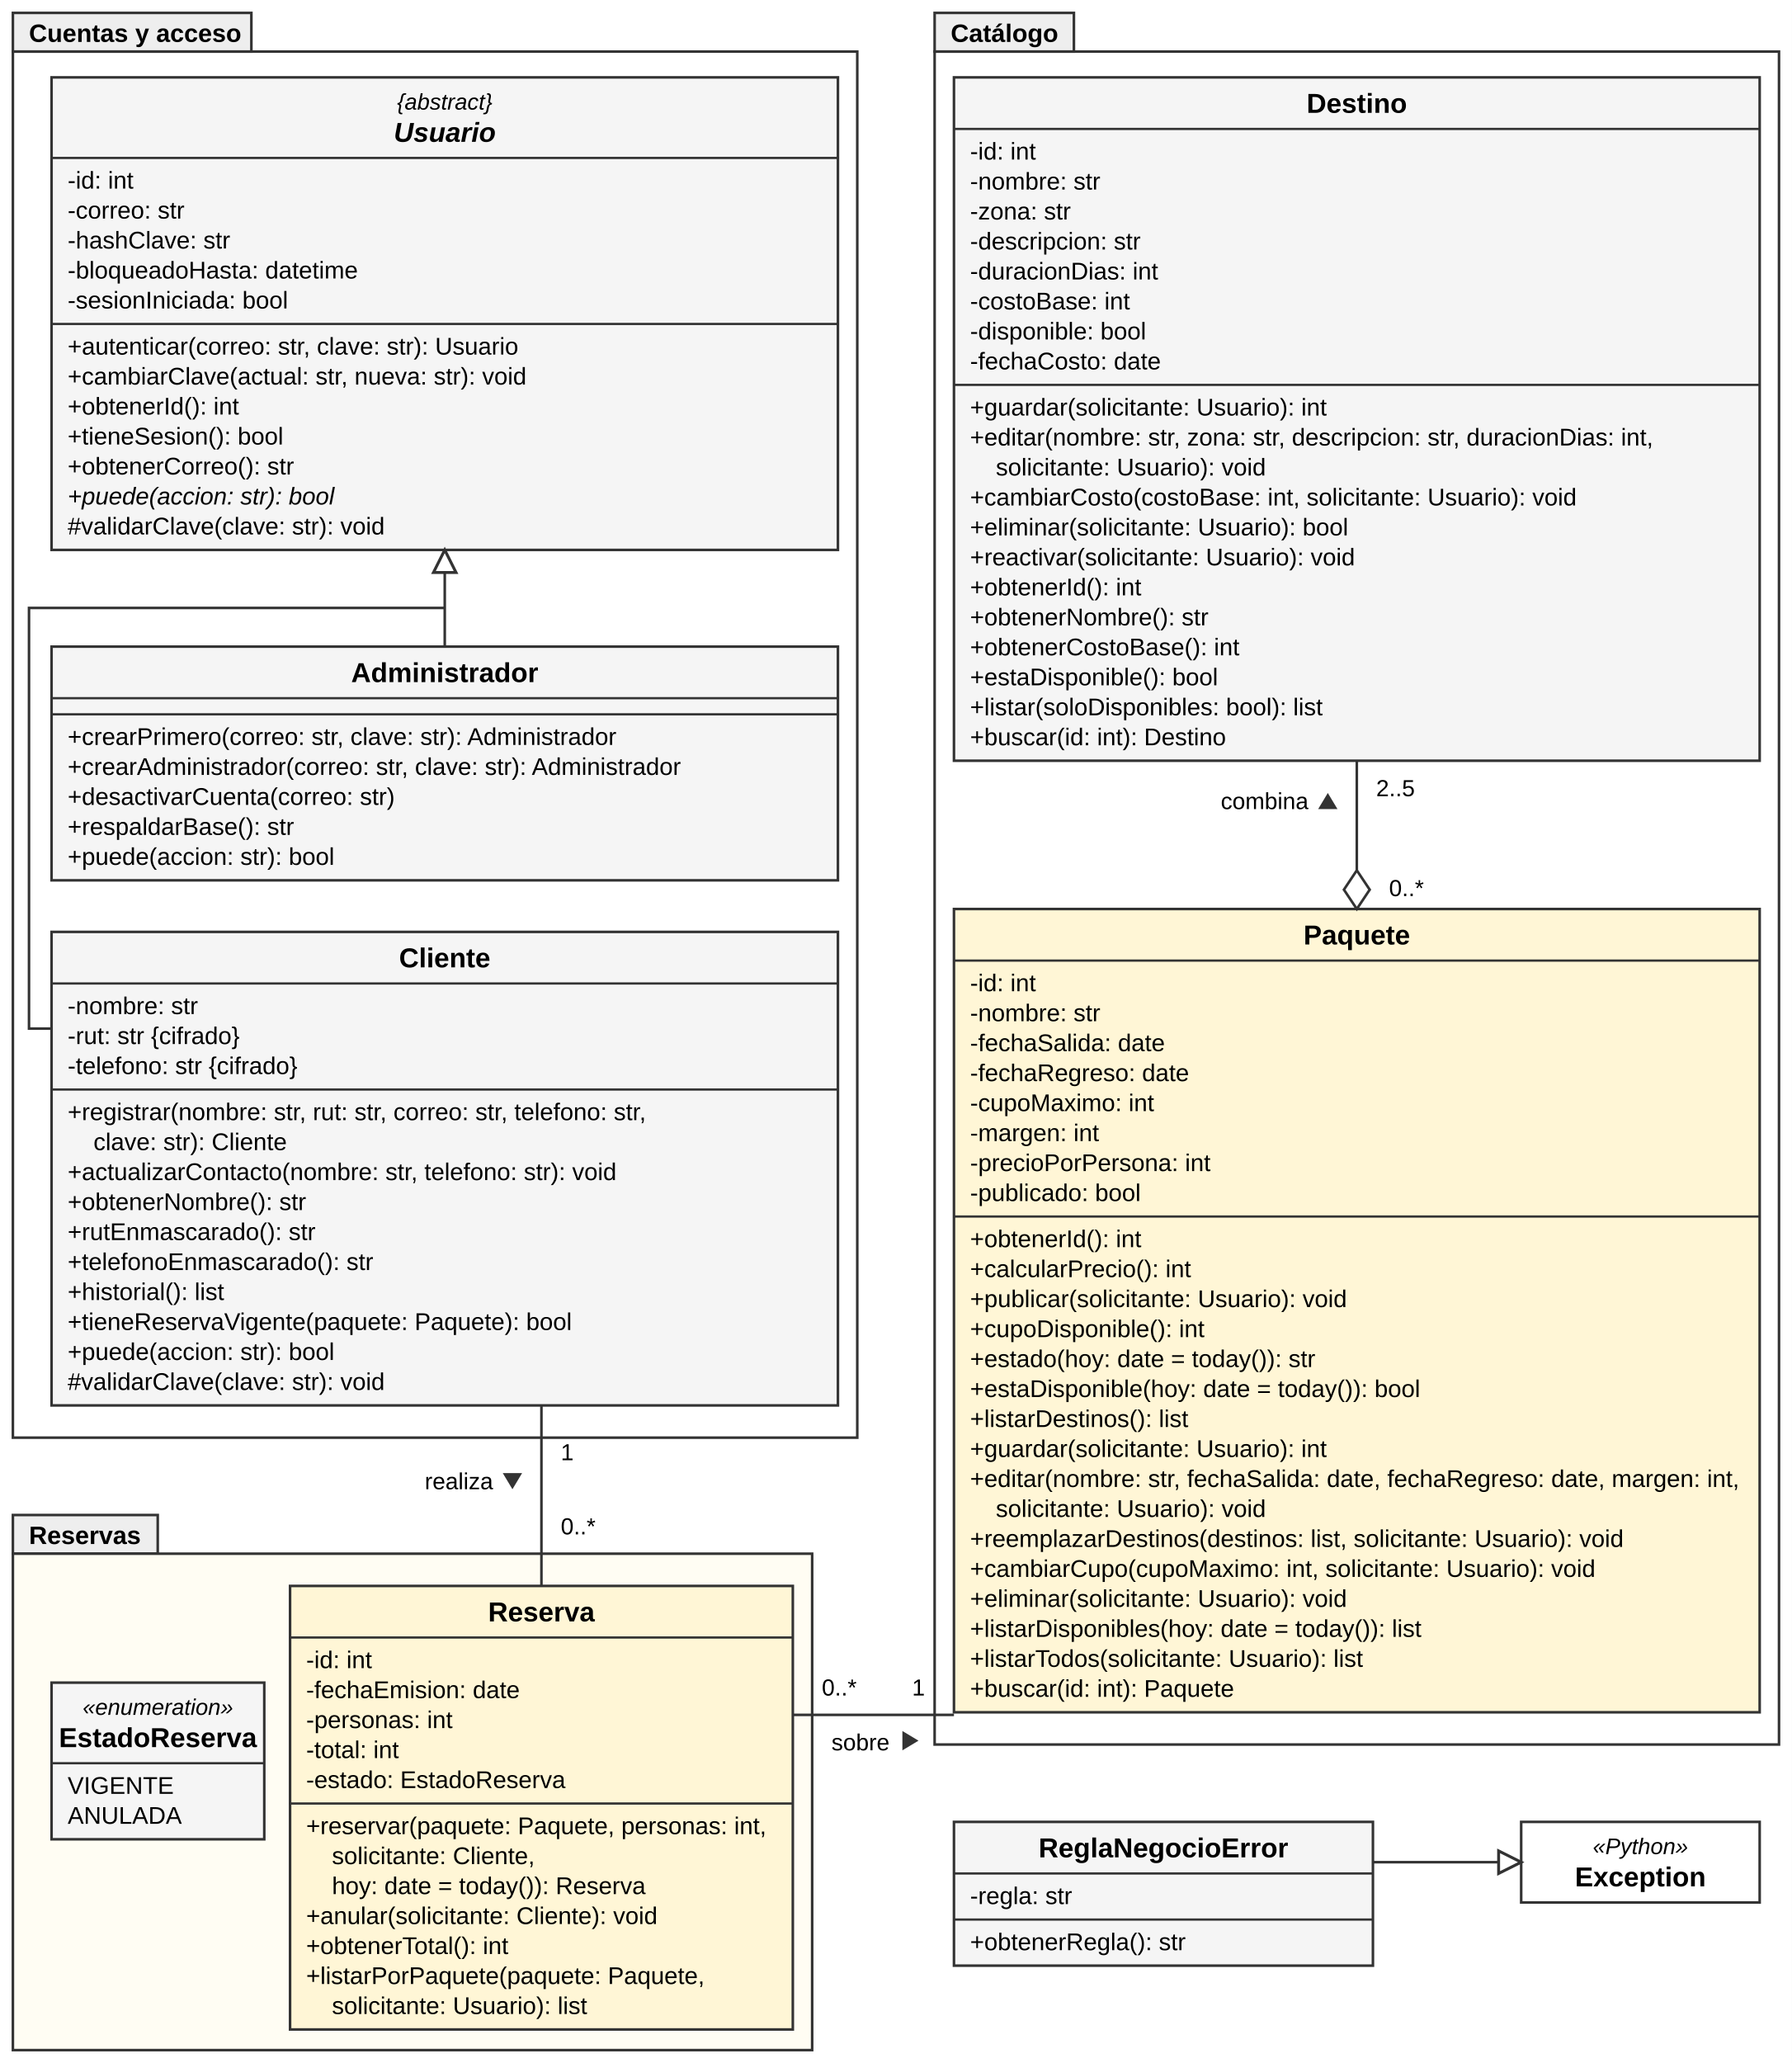
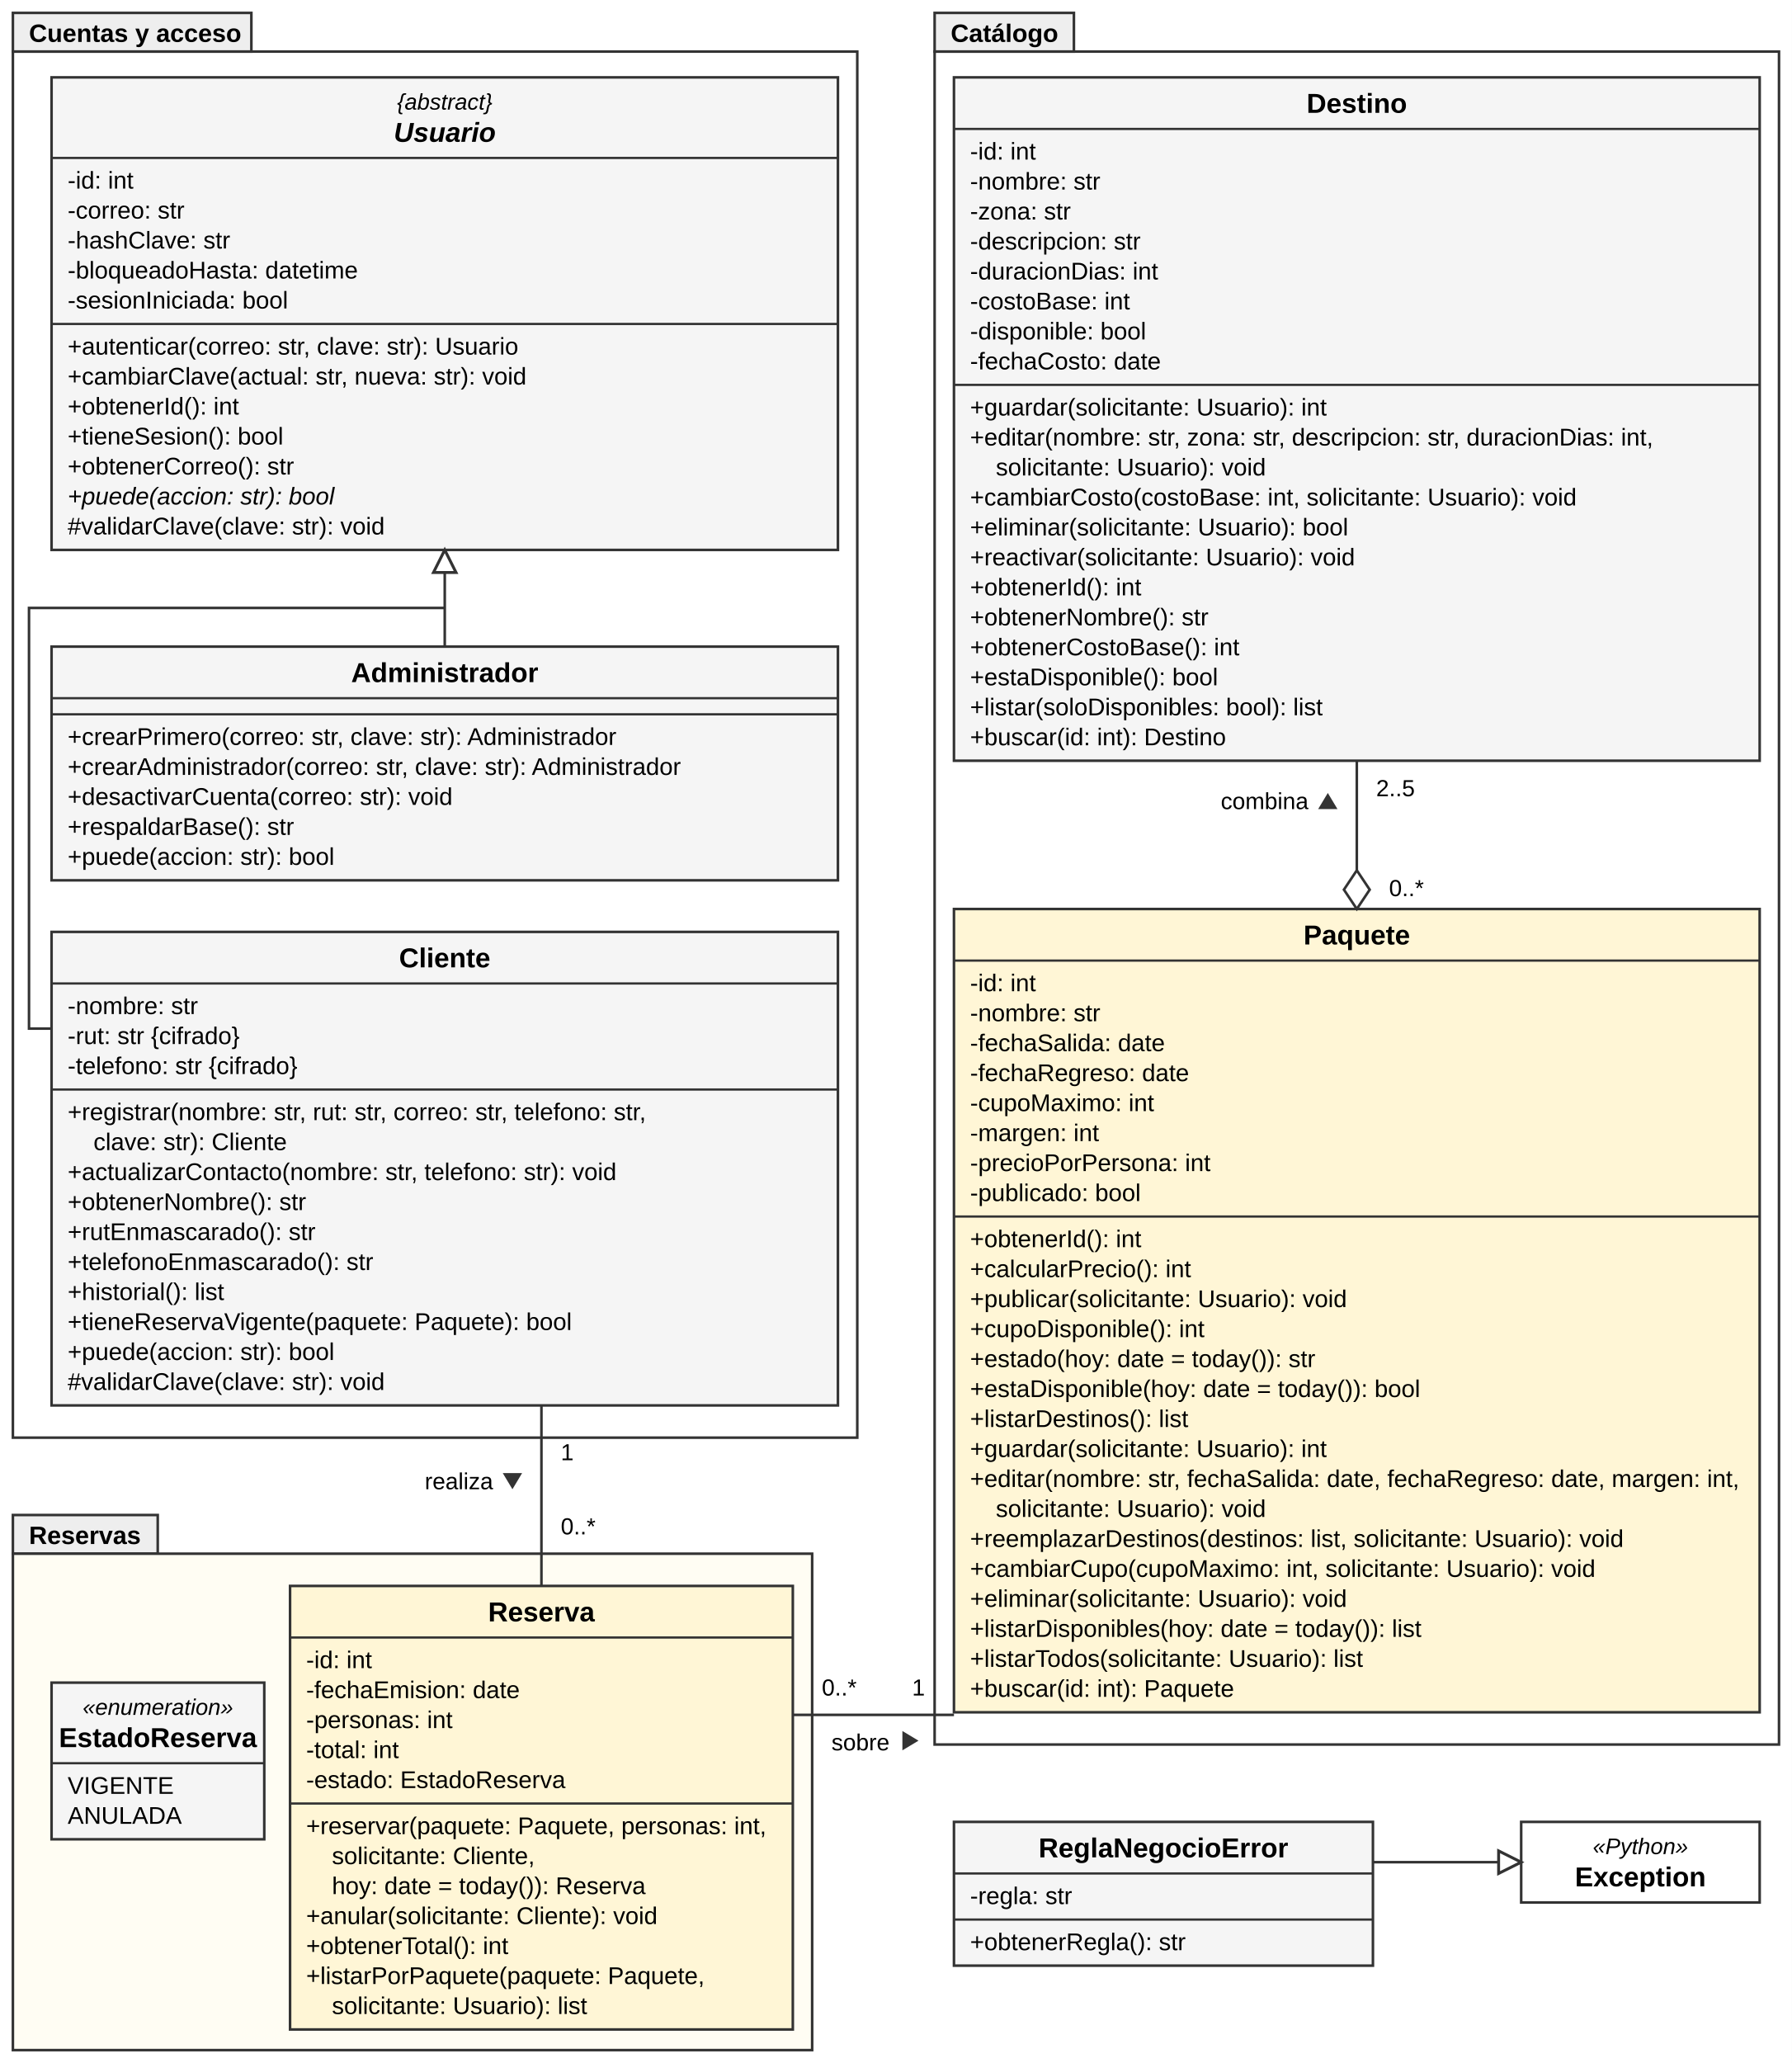
<svg xmlns="http://www.w3.org/2000/svg" width="556pt" height="640pt" viewBox="0 0 556 640">
  <rect width="100%" height="100%" fill="#fff" />
  <rect x="16" y="24" width="244" height="146.6" rx="0" fill="#f5f5f5" stroke="#333333" stroke-width="0.8" />
  <text x="138.0" y="44" font-family="Liberation Sans" font-size="8.5" text-anchor="middle" fill="#000" font-weight="bold" font-style="italic">
    <tspan x="138.0" dy="0">Usuario</tspan>
  </text>
  <text x="138.0" y="34" font-family="Liberation Sans" font-size="7" text-anchor="middle" fill="#000" font-style="italic">
    <tspan x="138.0" dy="0">{abstract}</tspan>
  </text>
  <path d="M16,49 L260,49" fill="none" stroke="#333333" stroke-width="0.7" />
  <text x="21" y="58.5" font-family="Liberation Sans" font-size="7.5" text-anchor="start" fill="#000">
    <tspan x="21" dy="0">-id: int</tspan>
  </text>
  <text x="21" y="67.8" font-family="Liberation Sans" font-size="7.5" text-anchor="start" fill="#000">
    <tspan x="21" dy="0">-correo: str</tspan>
  </text>
  <text x="21" y="77.1" font-family="Liberation Sans" font-size="7.5" text-anchor="start" fill="#000">
    <tspan x="21" dy="0">-hashClave: str</tspan>
  </text>
  <text x="21" y="86.4" font-family="Liberation Sans" font-size="7.5" text-anchor="start" fill="#000">
    <tspan x="21" dy="0">-bloqueadoHasta: datetime</tspan>
  </text>
  <text x="21" y="95.7" font-family="Liberation Sans" font-size="7.5" text-anchor="start" fill="#000">
    <tspan x="21" dy="0">-sesionIniciada: bool</tspan>
  </text>
  <path d="M16,100.5 L260,100.5" fill="none" stroke="#333333" stroke-width="0.7" />
  <text x="21" y="110.0" font-family="Liberation Sans" font-size="7.5" text-anchor="start" fill="#000" text-decoration="underline">
    <tspan x="21" dy="0">+autenticar(correo: str, clave: str): Usuario</tspan>
  </text>
  <text x="21" y="119.3" font-family="Liberation Sans" font-size="7.5" text-anchor="start" fill="#000">
    <tspan x="21" dy="0">+cambiarClave(actual: str, nueva: str): void</tspan>
  </text>
  <text x="21" y="128.6" font-family="Liberation Sans" font-size="7.5" text-anchor="start" fill="#000">
    <tspan x="21" dy="0">+obtenerId(): int</tspan>
  </text>
  <text x="21" y="137.9" font-family="Liberation Sans" font-size="7.5" text-anchor="start" fill="#000">
    <tspan x="21" dy="0">+tieneSesion(): bool</tspan>
  </text>
  <text x="21" y="147.2" font-family="Liberation Sans" font-size="7.5" text-anchor="start" fill="#000">
    <tspan x="21" dy="0">+obtenerCorreo(): str</tspan>
  </text>
  <text x="21" y="156.5" font-family="Liberation Sans" font-size="7.5" text-anchor="start" fill="#000" font-style="italic">
    <tspan x="21" dy="0">+puede(accion: str): bool</tspan>
  </text>
  <text x="21" y="165.8" font-family="Liberation Sans" font-size="7.5" text-anchor="start" fill="#000">
    <tspan x="21" dy="0">#validarClave(clave: str): void</tspan>
  </text>
  <rect x="16" y="200.6" width="244" height="72.5" rx="0" fill="#f5f5f5" stroke="#333333" stroke-width="0.8" />
  <text x="138.0" y="211.6" font-family="Liberation Sans" font-size="8.5" text-anchor="middle" fill="#000" font-weight="bold">
    <tspan x="138.0" dy="0">Administrador</tspan>
  </text>
  <path d="M16,216.6 L260,216.6" fill="none" stroke="#333333" stroke-width="0.7" />
  <path d="M16,221.6 L260,221.6" fill="none" stroke="#333333" stroke-width="0.7" />
  <text x="21" y="231.1" font-family="Liberation Sans" font-size="7.5" text-anchor="start" fill="#000" text-decoration="underline">
    <tspan x="21" dy="0">+crearPrimero(correo: str, clave: str): Administrador</tspan>
  </text>
  <text x="21" y="240.4" font-family="Liberation Sans" font-size="7.5" text-anchor="start" fill="#000">
    <tspan x="21" dy="0">+crearAdministrador(correo: str, clave: str): Administrador</tspan>
  </text>
  <text x="21" y="249.7" font-family="Liberation Sans" font-size="7.5" text-anchor="start" fill="#000">
-     <tspan x="21" dy="0">+desactivarCuenta(correo: str)</tspan>
+     <tspan x="21" dy="0">+desactivarCuenta(correo: str): void</tspan>
  </text>
  <text x="21" y="259.0" font-family="Liberation Sans" font-size="7.5" text-anchor="start" fill="#000">
    <tspan x="21" dy="0">+respaldarBase(): str</tspan>
  </text>
  <text x="21" y="268.3" font-family="Liberation Sans" font-size="7.5" text-anchor="start" fill="#000">
    <tspan x="21" dy="0">+puede(accion: str): bool</tspan>
  </text>
  <rect x="16" y="289.1" width="244" height="146.9" rx="0" fill="#f5f5f5" stroke="#333333" stroke-width="0.8" />
  <text x="138.0" y="300.1" font-family="Liberation Sans" font-size="8.5" text-anchor="middle" fill="#000" font-weight="bold">
    <tspan x="138.0" dy="0">Cliente</tspan>
  </text>
  <path d="M16,305.1 L260,305.1" fill="none" stroke="#333333" stroke-width="0.7" />
  <text x="21" y="314.6" font-family="Liberation Sans" font-size="7.5" text-anchor="start" fill="#000">
    <tspan x="21" dy="0">-nombre: str</tspan>
  </text>
  <text x="21" y="323.9" font-family="Liberation Sans" font-size="7.5" text-anchor="start" fill="#000">
    <tspan x="21" dy="0">-rut: str {cifrado}</tspan>
  </text>
  <text x="21" y="333.2" font-family="Liberation Sans" font-size="7.5" text-anchor="start" fill="#000">
    <tspan x="21" dy="0">-telefono: str {cifrado}</tspan>
  </text>
  <path d="M16,338.0 L260,338.0" fill="none" stroke="#333333" stroke-width="0.7" />
  <text x="21" y="347.5" font-family="Liberation Sans" font-size="7.5" text-anchor="start" fill="#000" text-decoration="underline">
    <tspan x="21" dy="0">+registrar(nombre: str, rut: str, correo: str, telefono: str,</tspan>
  </text>
  <text x="29" y="356.8" font-family="Liberation Sans" font-size="7.5" text-anchor="start" fill="#000" text-decoration="underline">
    <tspan x="29" dy="0">clave: str): Cliente</tspan>
  </text>
  <text x="21" y="366.1" font-family="Liberation Sans" font-size="7.5" text-anchor="start" fill="#000">
    <tspan x="21" dy="0">+actualizarContacto(nombre: str, telefono: str): void</tspan>
  </text>
  <text x="21" y="375.4" font-family="Liberation Sans" font-size="7.5" text-anchor="start" fill="#000">
    <tspan x="21" dy="0">+obtenerNombre(): str</tspan>
  </text>
  <text x="21" y="384.7" font-family="Liberation Sans" font-size="7.5" text-anchor="start" fill="#000">
    <tspan x="21" dy="0">+rutEnmascarado(): str</tspan>
  </text>
  <text x="21" y="394.0" font-family="Liberation Sans" font-size="7.5" text-anchor="start" fill="#000">
    <tspan x="21" dy="0">+telefonoEnmascarado(): str</tspan>
  </text>
  <text x="21" y="403.3" font-family="Liberation Sans" font-size="7.5" text-anchor="start" fill="#000">
    <tspan x="21" dy="0">+historial(): list</tspan>
  </text>
  <text x="21" y="412.6" font-family="Liberation Sans" font-size="7.5" text-anchor="start" fill="#000">
    <tspan x="21" dy="0">+tieneReservaVigente(paquete: Paquete): bool</tspan>
  </text>
  <text x="21" y="421.9" font-family="Liberation Sans" font-size="7.5" text-anchor="start" fill="#000">
    <tspan x="21" dy="0">+puede(accion: str): bool</tspan>
  </text>
  <text x="21" y="431.2" font-family="Liberation Sans" font-size="7.5" text-anchor="start" fill="#000">
    <tspan x="21" dy="0">#validarClave(clave: str): void</tspan>
  </text>
  <rect x="4" y="4" width="73.997" height="12" rx="0" fill="#eeeeee" stroke="#333333" stroke-width="0.8" />
  <text x="9" y="13" font-family="Liberation Sans" font-size="7.8" text-anchor="start" fill="#000" font-weight="bold">
    <tspan x="9" dy="0">Cuentas y acceso</tspan>
  </text>
  <rect x="4" y="16" width="262" height="430.0" rx="0" fill="none" stroke="#333333" stroke-width="0.8" />
  <path d="M138.0,200.6 L138.0,170.6" fill="none" stroke="#333333" stroke-width="0.8" />
  <path d="M141.5,177.6 L138.0,170.6 L134.5,177.6 Z" fill="#fff" stroke="#333333" stroke-width="0.9" />
  <path d="M16,319.1 L9,319.1 L9,188.6 L138.0,188.6" fill="none" stroke="#333333" stroke-width="0.8" />
  <rect x="4" y="470.0" width="44.943" height="12" rx="0" fill="#eeeeee" stroke="#333333" stroke-width="0.8" />
  <text x="9" y="479.0" font-family="Liberation Sans" font-size="7.8" text-anchor="start" fill="#000" font-weight="bold">
    <tspan x="9" dy="0">Reservas</tspan>
  </text>
  <rect x="4" y="482.0" width="248" height="154.0" rx="0" fill="#fffdf3" stroke="#333333" stroke-width="0.8" />
  <rect x="90" y="492.0" width="156" height="137.6" rx="0" fill="#fff6d6" stroke="#333333" stroke-width="0.8" />
  <text x="168.0" y="503.0" font-family="Liberation Sans" font-size="8.5" text-anchor="middle" fill="#000" font-weight="bold">
    <tspan x="168.0" dy="0">Reserva</tspan>
  </text>
  <path d="M90,508.0 L246,508.0" fill="none" stroke="#333333" stroke-width="0.7" />
  <text x="95" y="517.5" font-family="Liberation Sans" font-size="7.5" text-anchor="start" fill="#000">
    <tspan x="95" dy="0">-id: int</tspan>
  </text>
  <text x="95" y="526.8" font-family="Liberation Sans" font-size="7.5" text-anchor="start" fill="#000">
    <tspan x="95" dy="0">-fechaEmision: date</tspan>
  </text>
  <text x="95" y="536.1" font-family="Liberation Sans" font-size="7.5" text-anchor="start" fill="#000">
    <tspan x="95" dy="0">-personas: int</tspan>
  </text>
  <text x="95" y="545.4" font-family="Liberation Sans" font-size="7.5" text-anchor="start" fill="#000">
    <tspan x="95" dy="0">-total: int</tspan>
  </text>
  <text x="95" y="554.7" font-family="Liberation Sans" font-size="7.5" text-anchor="start" fill="#000">
    <tspan x="95" dy="0">-estado: EstadoReserva</tspan>
  </text>
  <path d="M90,559.5 L246,559.5" fill="none" stroke="#333333" stroke-width="0.7" />
  <text x="95" y="569.0" font-family="Liberation Sans" font-size="7.5" text-anchor="start" fill="#000" text-decoration="underline">
    <tspan x="95" dy="0">+reservar(paquete: Paquete, personas: int,</tspan>
  </text>
  <text x="103" y="578.3" font-family="Liberation Sans" font-size="7.5" text-anchor="start" fill="#000" text-decoration="underline">
    <tspan x="103" dy="0">solicitante: Cliente,</tspan>
  </text>
  <text x="103" y="587.6" font-family="Liberation Sans" font-size="7.5" text-anchor="start" fill="#000" text-decoration="underline">
    <tspan x="103" dy="0">hoy: date = today()): Reserva</tspan>
  </text>
  <text x="95" y="596.9" font-family="Liberation Sans" font-size="7.5" text-anchor="start" fill="#000">
    <tspan x="95" dy="0">+anular(solicitante: Cliente): void</tspan>
  </text>
  <text x="95" y="606.2" font-family="Liberation Sans" font-size="7.5" text-anchor="start" fill="#000">
    <tspan x="95" dy="0">+obtenerTotal(): int</tspan>
  </text>
  <text x="95" y="615.5" font-family="Liberation Sans" font-size="7.5" text-anchor="start" fill="#000" text-decoration="underline">
    <tspan x="95" dy="0">+listarPorPaquete(paquete: Paquete,</tspan>
  </text>
  <text x="103" y="624.8" font-family="Liberation Sans" font-size="7.5" text-anchor="start" fill="#000" text-decoration="underline">
    <tspan x="103" dy="0">solicitante: Usuario): list</tspan>
  </text>
  <rect x="16" y="522.0" width="66" height="48.6" rx="0" fill="#f5f5f5" stroke="#333333" stroke-width="0.8" />
  <text x="49.0" y="532.0" font-family="Liberation Sans" font-size="7" text-anchor="middle" fill="#000" font-style="italic">
    <tspan x="49.0" dy="0">«enumeration»</tspan>
  </text>
  <text x="49.0" y="542.0" font-family="Liberation Sans" font-size="8.5" text-anchor="middle" fill="#000" font-weight="bold">
    <tspan x="49.0" dy="0">EstadoReserva</tspan>
  </text>
  <path d="M16,547.0 L82,547.0" fill="none" stroke="#333333" stroke-width="0.7" />
  <text x="21" y="556.5" font-family="Liberation Sans" font-size="7.5" text-anchor="start" fill="#000">
    <tspan x="21" dy="0">VIGENTE</tspan>
  </text>
  <text x="21" y="565.8" font-family="Liberation Sans" font-size="7.5" text-anchor="start" fill="#000">
    <tspan x="21" dy="0">ANULADA</tspan>
  </text>
  <rect x="290" y="4" width="43.221" height="12" rx="0" fill="#eeeeee" stroke="#333333" stroke-width="0.8" />
  <text x="295" y="13" font-family="Liberation Sans" font-size="7.8" text-anchor="start" fill="#000" font-weight="bold">
    <tspan x="295" dy="0">Catálogo</tspan>
  </text>
  <rect x="290" y="16" width="262" height="525.2" rx="0" fill="none" stroke="#333333" stroke-width="0.8" />
  <rect x="296" y="24" width="250" height="212.0" rx="0" fill="#f5f5f5" stroke="#333333" stroke-width="0.8" />
  <text x="421.0" y="35" font-family="Liberation Sans" font-size="8.5" text-anchor="middle" fill="#000" font-weight="bold">
    <tspan x="421.0" dy="0">Destino</tspan>
  </text>
  <path d="M296,40 L546,40" fill="none" stroke="#333333" stroke-width="0.7" />
  <text x="301" y="49.5" font-family="Liberation Sans" font-size="7.5" text-anchor="start" fill="#000">
    <tspan x="301" dy="0">-id: int</tspan>
  </text>
  <text x="301" y="58.8" font-family="Liberation Sans" font-size="7.5" text-anchor="start" fill="#000">
    <tspan x="301" dy="0">-nombre: str</tspan>
  </text>
  <text x="301" y="68.1" font-family="Liberation Sans" font-size="7.5" text-anchor="start" fill="#000">
    <tspan x="301" dy="0">-zona: str</tspan>
  </text>
  <text x="301" y="77.4" font-family="Liberation Sans" font-size="7.5" text-anchor="start" fill="#000">
    <tspan x="301" dy="0">-descripcion: str</tspan>
  </text>
  <text x="301" y="86.7" font-family="Liberation Sans" font-size="7.5" text-anchor="start" fill="#000">
    <tspan x="301" dy="0">-duracionDias: int</tspan>
  </text>
  <text x="301" y="96.0" font-family="Liberation Sans" font-size="7.5" text-anchor="start" fill="#000">
    <tspan x="301" dy="0">-costoBase: int</tspan>
  </text>
  <text x="301" y="105.3" font-family="Liberation Sans" font-size="7.5" text-anchor="start" fill="#000">
    <tspan x="301" dy="0">-disponible: bool</tspan>
  </text>
  <text x="301" y="114.6" font-family="Liberation Sans" font-size="7.5" text-anchor="start" fill="#000">
    <tspan x="301" dy="0">-fechaCosto: date</tspan>
  </text>
  <path d="M296,119.4 L546,119.4" fill="none" stroke="#333333" stroke-width="0.7" />
  <text x="301" y="128.9" font-family="Liberation Sans" font-size="7.5" text-anchor="start" fill="#000">
    <tspan x="301" dy="0">+guardar(solicitante: Usuario): int</tspan>
  </text>
  <text x="301" y="138.2" font-family="Liberation Sans" font-size="7.5" text-anchor="start" fill="#000">
    <tspan x="301" dy="0">+editar(nombre: str, zona: str, descripcion: str, duracionDias: int,</tspan>
  </text>
  <text x="309" y="147.5" font-family="Liberation Sans" font-size="7.5" text-anchor="start" fill="#000">
    <tspan x="309" dy="0">solicitante: Usuario): void</tspan>
  </text>
  <text x="301" y="156.8" font-family="Liberation Sans" font-size="7.5" text-anchor="start" fill="#000">
    <tspan x="301" dy="0">+cambiarCosto(costoBase: int, solicitante: Usuario): void</tspan>
  </text>
  <text x="301" y="166.1" font-family="Liberation Sans" font-size="7.5" text-anchor="start" fill="#000">
    <tspan x="301" dy="0">+eliminar(solicitante: Usuario): bool</tspan>
  </text>
  <text x="301" y="175.4" font-family="Liberation Sans" font-size="7.5" text-anchor="start" fill="#000">
    <tspan x="301" dy="0">+reactivar(solicitante: Usuario): void</tspan>
  </text>
  <text x="301" y="184.7" font-family="Liberation Sans" font-size="7.5" text-anchor="start" fill="#000">
    <tspan x="301" dy="0">+obtenerId(): int</tspan>
  </text>
  <text x="301" y="194.0" font-family="Liberation Sans" font-size="7.5" text-anchor="start" fill="#000">
    <tspan x="301" dy="0">+obtenerNombre(): str</tspan>
  </text>
  <text x="301" y="203.3" font-family="Liberation Sans" font-size="7.5" text-anchor="start" fill="#000">
    <tspan x="301" dy="0">+obtenerCostoBase(): int</tspan>
  </text>
  <text x="301" y="212.6" font-family="Liberation Sans" font-size="7.5" text-anchor="start" fill="#000">
    <tspan x="301" dy="0">+estaDisponible(): bool</tspan>
  </text>
  <text x="301" y="221.9" font-family="Liberation Sans" font-size="7.5" text-anchor="start" fill="#000" text-decoration="underline">
    <tspan x="301" dy="0">+listar(soloDisponibles: bool): list</tspan>
  </text>
  <text x="301" y="231.2" font-family="Liberation Sans" font-size="7.5" text-anchor="start" fill="#000" text-decoration="underline">
    <tspan x="301" dy="0">+buscar(id: int): Destino</tspan>
  </text>
  <rect x="296" y="282.0" width="250" height="249.2" rx="0" fill="#fff6d6" stroke="#333333" stroke-width="0.8" />
  <text x="421.0" y="293.0" font-family="Liberation Sans" font-size="8.5" text-anchor="middle" fill="#000" font-weight="bold">
    <tspan x="421.0" dy="0">Paquete</tspan>
  </text>
  <path d="M296,298.0 L546,298.0" fill="none" stroke="#333333" stroke-width="0.7" />
  <text x="301" y="307.5" font-family="Liberation Sans" font-size="7.5" text-anchor="start" fill="#000">
    <tspan x="301" dy="0">-id: int</tspan>
  </text>
  <text x="301" y="316.8" font-family="Liberation Sans" font-size="7.5" text-anchor="start" fill="#000">
    <tspan x="301" dy="0">-nombre: str</tspan>
  </text>
  <text x="301" y="326.1" font-family="Liberation Sans" font-size="7.5" text-anchor="start" fill="#000">
    <tspan x="301" dy="0">-fechaSalida: date</tspan>
  </text>
  <text x="301" y="335.4" font-family="Liberation Sans" font-size="7.5" text-anchor="start" fill="#000">
    <tspan x="301" dy="0">-fechaRegreso: date</tspan>
  </text>
  <text x="301" y="344.7" font-family="Liberation Sans" font-size="7.5" text-anchor="start" fill="#000">
    <tspan x="301" dy="0">-cupoMaximo: int</tspan>
  </text>
  <text x="301" y="354.0" font-family="Liberation Sans" font-size="7.5" text-anchor="start" fill="#000">
    <tspan x="301" dy="0">-margen: int</tspan>
  </text>
  <text x="301" y="363.3" font-family="Liberation Sans" font-size="7.5" text-anchor="start" fill="#000">
    <tspan x="301" dy="0">-precioPorPersona: int</tspan>
  </text>
  <text x="301" y="372.6" font-family="Liberation Sans" font-size="7.5" text-anchor="start" fill="#000">
    <tspan x="301" dy="0">-publicado: bool</tspan>
  </text>
  <path d="M296,377.4 L546,377.4" fill="none" stroke="#333333" stroke-width="0.7" />
  <text x="301" y="386.9" font-family="Liberation Sans" font-size="7.5" text-anchor="start" fill="#000">
    <tspan x="301" dy="0">+obtenerId(): int</tspan>
  </text>
  <text x="301" y="396.2" font-family="Liberation Sans" font-size="7.5" text-anchor="start" fill="#000">
    <tspan x="301" dy="0">+calcularPrecio(): int</tspan>
  </text>
  <text x="301" y="405.5" font-family="Liberation Sans" font-size="7.5" text-anchor="start" fill="#000">
    <tspan x="301" dy="0">+publicar(solicitante: Usuario): void</tspan>
  </text>
  <text x="301" y="414.8" font-family="Liberation Sans" font-size="7.5" text-anchor="start" fill="#000">
    <tspan x="301" dy="0">+cupoDisponible(): int</tspan>
  </text>
  <text x="301" y="424.1" font-family="Liberation Sans" font-size="7.5" text-anchor="start" fill="#000">
    <tspan x="301" dy="0">+estado(hoy: date = today()): str</tspan>
  </text>
  <text x="301" y="433.4" font-family="Liberation Sans" font-size="7.5" text-anchor="start" fill="#000">
    <tspan x="301" dy="0">+estaDisponible(hoy: date = today()): bool</tspan>
  </text>
  <text x="301" y="442.7" font-family="Liberation Sans" font-size="7.5" text-anchor="start" fill="#000">
    <tspan x="301" dy="0">+listarDestinos(): list</tspan>
  </text>
  <text x="301" y="452.0" font-family="Liberation Sans" font-size="7.5" text-anchor="start" fill="#000">
    <tspan x="301" dy="0">+guardar(solicitante: Usuario): int</tspan>
  </text>
  <text x="301" y="461.3" font-family="Liberation Sans" font-size="7.5" text-anchor="start" fill="#000">
    <tspan x="301" dy="0">+editar(nombre: str, fechaSalida: date, fechaRegreso: date, margen: int,</tspan>
  </text>
  <text x="309" y="470.6" font-family="Liberation Sans" font-size="7.5" text-anchor="start" fill="#000">
    <tspan x="309" dy="0">solicitante: Usuario): void</tspan>
  </text>
  <text x="301" y="479.9" font-family="Liberation Sans" font-size="7.5" text-anchor="start" fill="#000">
    <tspan x="301" dy="0">+reemplazarDestinos(destinos: list, solicitante: Usuario): void</tspan>
  </text>
  <text x="301" y="489.2" font-family="Liberation Sans" font-size="7.5" text-anchor="start" fill="#000">
    <tspan x="301" dy="0">+cambiarCupo(cupoMaximo: int, solicitante: Usuario): void</tspan>
  </text>
  <text x="301" y="498.5" font-family="Liberation Sans" font-size="7.5" text-anchor="start" fill="#000">
    <tspan x="301" dy="0">+eliminar(solicitante: Usuario): void</tspan>
  </text>
  <text x="301" y="507.8" font-family="Liberation Sans" font-size="7.5" text-anchor="start" fill="#000" text-decoration="underline">
    <tspan x="301" dy="0">+listarDisponibles(hoy: date = today()): list</tspan>
  </text>
  <text x="301" y="517.1" font-family="Liberation Sans" font-size="7.5" text-anchor="start" fill="#000" text-decoration="underline">
    <tspan x="301" dy="0">+listarTodos(solicitante: Usuario): list</tspan>
  </text>
  <text x="301" y="526.4" font-family="Liberation Sans" font-size="7.5" text-anchor="start" fill="#000" text-decoration="underline">
    <tspan x="301" dy="0">+buscar(id: int): Paquete</tspan>
  </text>
  <rect x="296" y="565.2" width="130" height="44.6" rx="0" fill="#f5f5f5" stroke="#333333" stroke-width="0.8" />
  <text x="361.0" y="576.2" font-family="Liberation Sans" font-size="8.5" text-anchor="middle" fill="#000" font-weight="bold">
    <tspan x="361.0" dy="0">ReglaNegocioError</tspan>
  </text>
  <path d="M296,581.2 L426,581.2" fill="none" stroke="#333333" stroke-width="0.7" />
  <text x="301" y="590.7" font-family="Liberation Sans" font-size="7.5" text-anchor="start" fill="#000">
    <tspan x="301" dy="0">-regla: str</tspan>
  </text>
  <path d="M296,595.5 L426,595.5" fill="none" stroke="#333333" stroke-width="0.7" />
  <text x="301" y="605.0" font-family="Liberation Sans" font-size="7.5" text-anchor="start" fill="#000">
    <tspan x="301" dy="0">+obtenerRegla(): str</tspan>
  </text>
  <rect x="472" y="565.2" width="74" height="25" rx="0" fill="#ffffff" stroke="#333333" stroke-width="0.8" />
  <text x="509.0" y="575.2" font-family="Liberation Sans" font-size="7" text-anchor="middle" fill="#000" font-style="italic">
    <tspan x="509.0" dy="0">«Python»</tspan>
  </text>
  <text x="509.0" y="585.2" font-family="Liberation Sans" font-size="8.5" text-anchor="middle" fill="#000" font-weight="bold">
    <tspan x="509.0" dy="0">Exception</tspan>
  </text>
  <path d="M426,577.7 L472,577.7" fill="none" stroke="#333333" stroke-width="0.8" />
  <path d="M465.0,581.2 L472,577.7 L465.0,574.2 Z" fill="#fff" stroke="#333333" stroke-width="0.9" />
  <path d="M421.0,282.0 l4,-6 l-4,-6 l-4,6 Z" fill="#fff" stroke="#333333" stroke-width="0.8" />
  <path d="M421.0,270.0 L421.0,236.0" fill="none" stroke="#333333" stroke-width="0.8" />
  <text x="431.0" y="278.0" font-family="Liberation Sans" font-size="7.2" text-anchor="start" fill="#000" style="paint-order:stroke" stroke="#fff" stroke-width="2.6" stroke-linejoin="round">
    <tspan x="431.0" dy="0">0..*</tspan>
  </text>
  <text x="427.0" y="247.0" font-family="Liberation Sans" font-size="7.2" text-anchor="start" fill="#000" style="paint-order:stroke" stroke="#fff" stroke-width="2.6" stroke-linejoin="round">
    <tspan x="427.0" dy="0">2..5</tspan>
  </text>
  <path d="M409.0,251.0 h6 l-3,-5 Z" fill="#333333" />
  <text x="406.0" y="251.0" font-family="Liberation Sans" font-size="7.2" text-anchor="end" fill="#000" style="paint-order:stroke" stroke="#fff" stroke-width="2.6" stroke-linejoin="round">
    <tspan x="406.0" dy="0">combina</tspan>
  </text>
  <path d="M168.0,436.0 L168.0,492.0" fill="none" stroke="#333333" stroke-width="0.8" />
  <text x="174.0" y="453.0" font-family="Liberation Sans" font-size="7.2" text-anchor="start" fill="#000" style="paint-order:stroke" stroke="#fff" stroke-width="2.6" stroke-linejoin="round">
    <tspan x="174.0" dy="0">1</tspan>
  </text>
  <text x="174.0" y="476.0" font-family="Liberation Sans" font-size="7.2" text-anchor="start" fill="#000" style="paint-order:stroke" stroke="#fff" stroke-width="2.6" stroke-linejoin="round">
    <tspan x="174.0" dy="0">0..*</tspan>
  </text>
  <path d="M156.0,457.0 h6 l-3,5 Z" fill="#333333" />
  <text x="153.0" y="462.0" font-family="Liberation Sans" font-size="7.2" text-anchor="end" fill="#000" style="paint-order:stroke" stroke="#fff" stroke-width="2.6" stroke-linejoin="round">
    <tspan x="153.0" dy="0">realiza</tspan>
  </text>
  <path d="M246,532.0 L296,532.0" fill="none" stroke="#333333" stroke-width="0.8" />
  <text x="255" y="526.0" font-family="Liberation Sans" font-size="7.2" text-anchor="start" fill="#000" style="paint-order:stroke" stroke="#fff" stroke-width="2.6" stroke-linejoin="round">
    <tspan x="255" dy="0">0..*</tspan>
  </text>
  <text x="287" y="526.0" font-family="Liberation Sans" font-size="7.2" text-anchor="end" fill="#000" style="paint-order:stroke" stroke="#fff" stroke-width="2.6" stroke-linejoin="round">
    <tspan x="287" dy="0">1</tspan>
  </text>
  <text x="267.0" y="543.0" font-family="Liberation Sans" font-size="7.2" text-anchor="middle" fill="#000" style="paint-order:stroke" stroke="#fff" stroke-width="2.6" stroke-linejoin="round">
    <tspan x="267.0" dy="0">sobre</tspan>
  </text>
  <path d="M280.0,537.0 l5,3 l-5,3 Z" fill="#333333" />
</svg>
